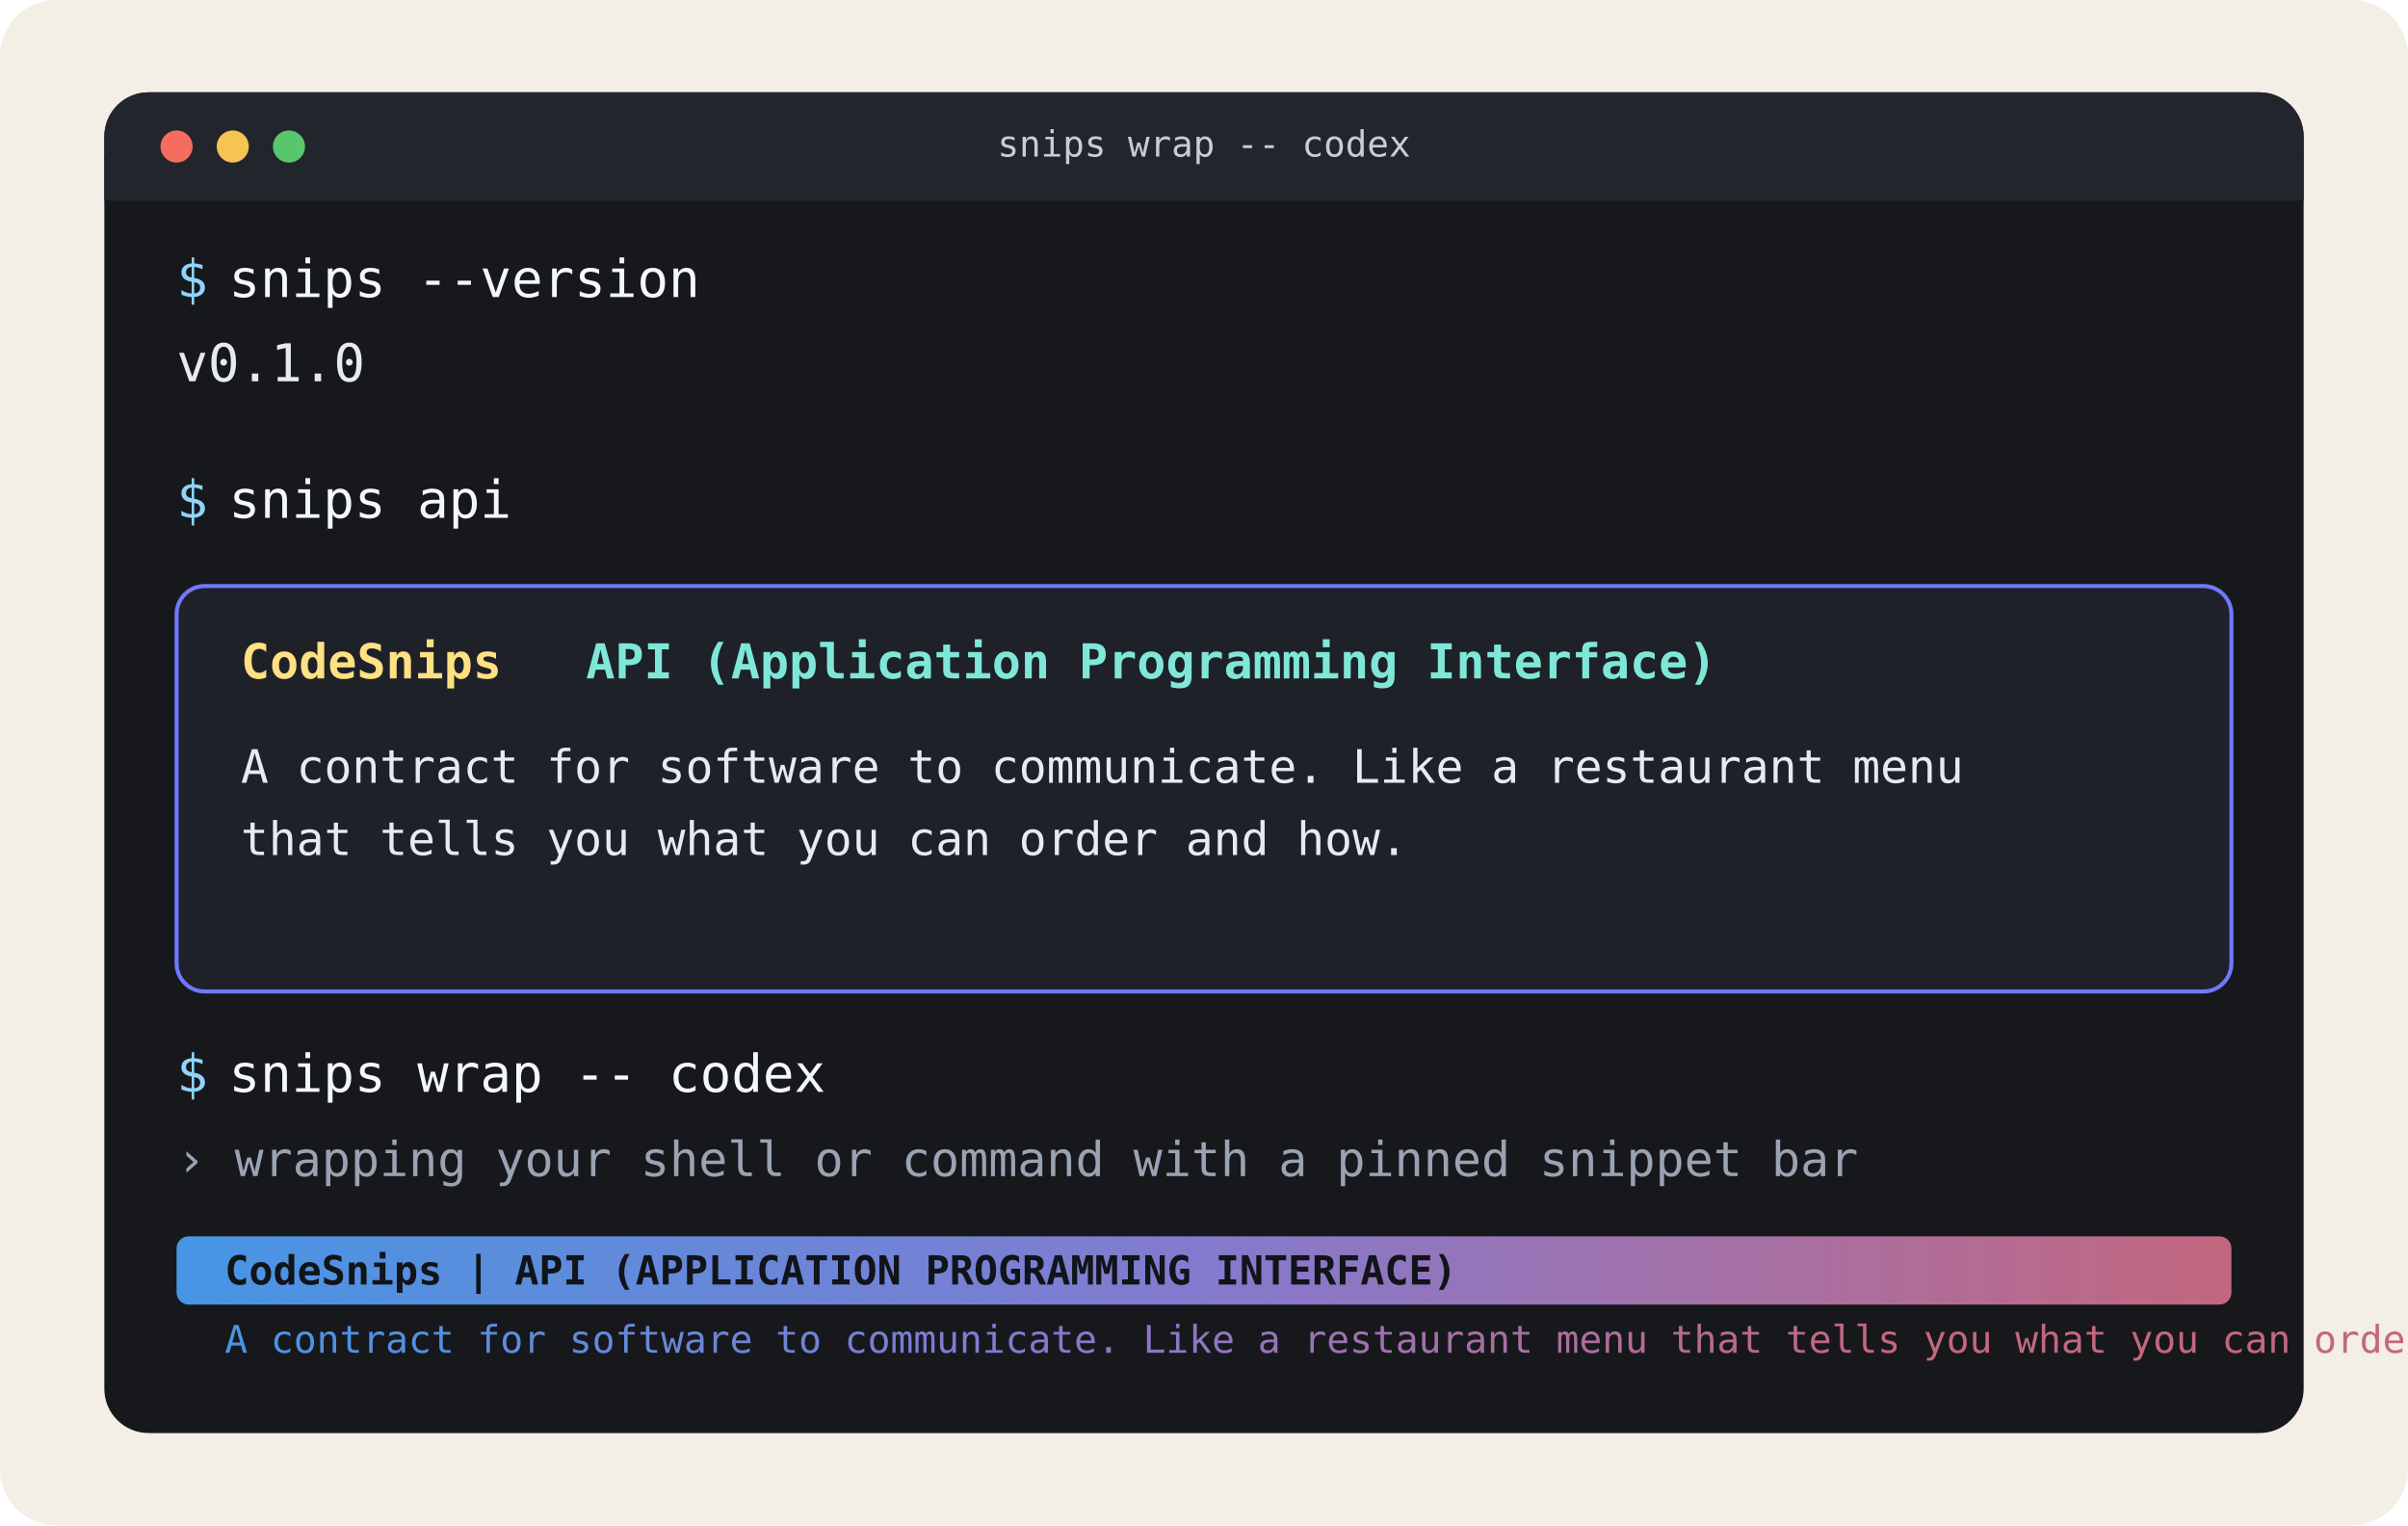
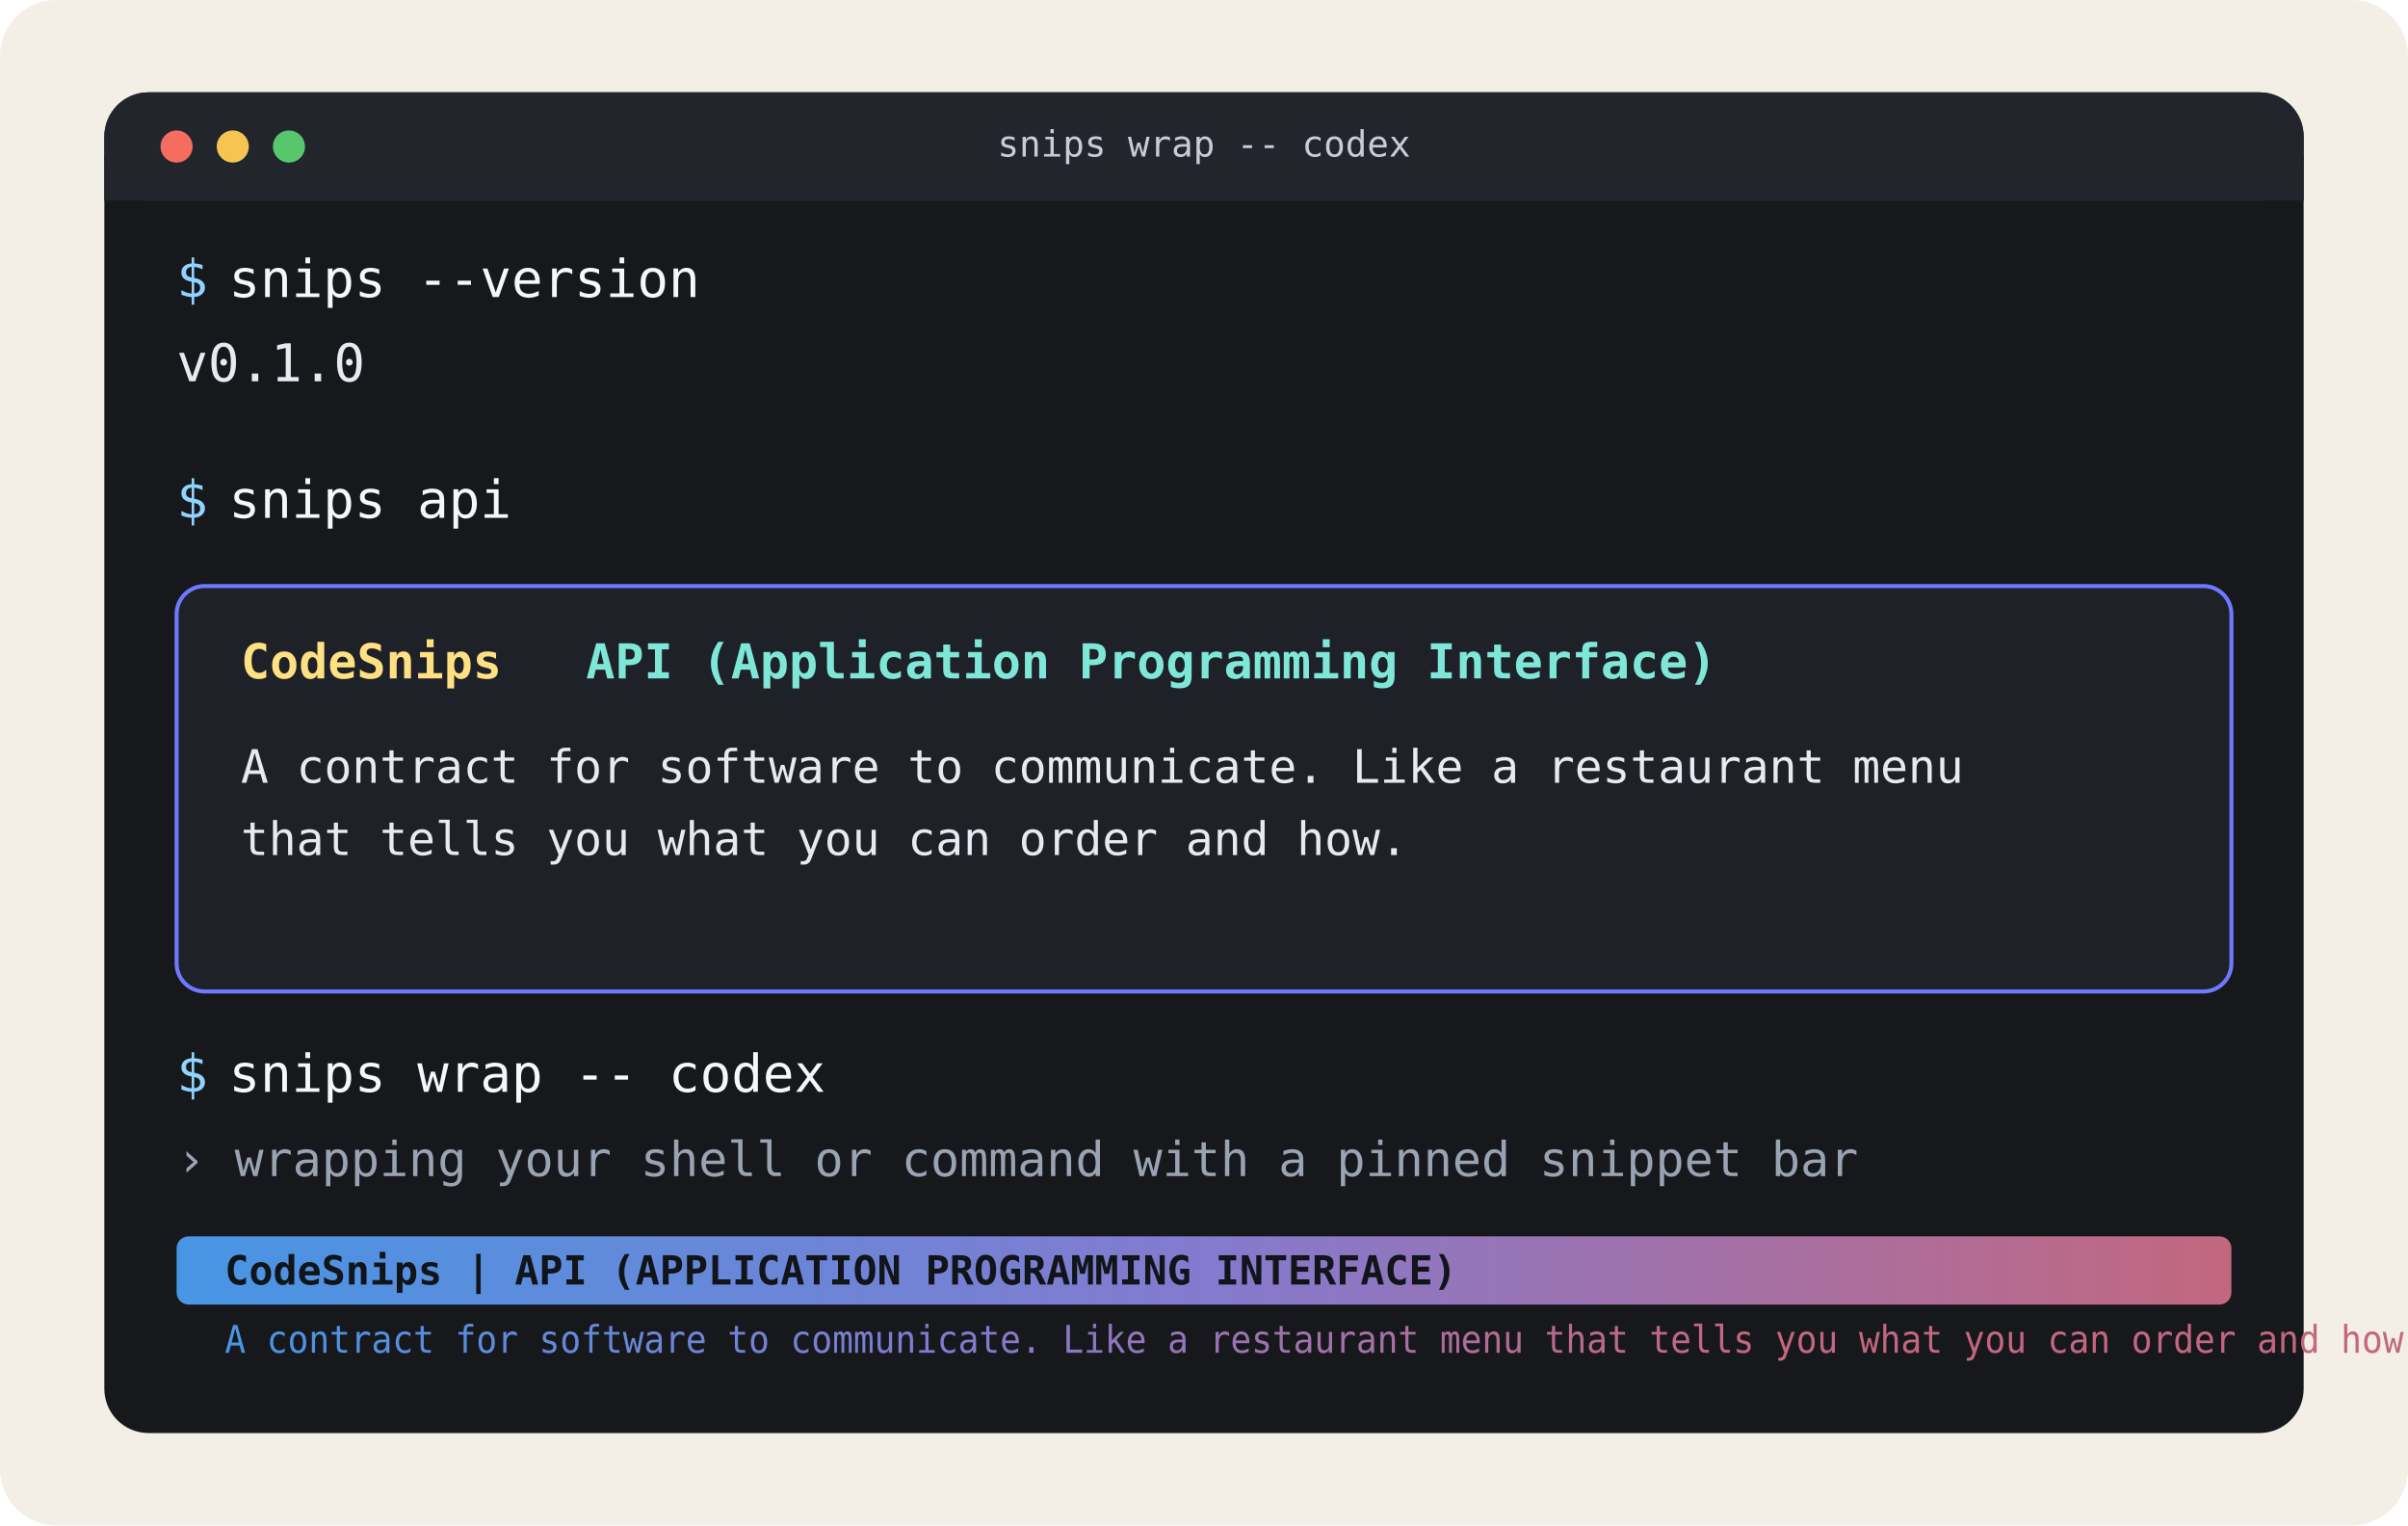
- <svg xmlns="http://www.w3.org/2000/svg" width="1200" height="760" viewBox="0 0 1200 760" fill="none">
-   <defs>
+ <svg xmlns="http://www.w3.org/2000/svg" width="1200" height="760" viewBox="0 0 1200 760" fill="none" version="1.1" id="svg66">
+   <defs id="defs16">
    <linearGradient id="geminiGradient" x1="88" y1="0" x2="1112" y2="0" gradientUnits="userSpaceOnUse">
-       <stop offset="0%" stop-color="#4796E4" />
-       <stop offset="50%" stop-color="#847ACE" />
-       <stop offset="100%" stop-color="#C3677F" />
+       <stop offset="0%" stop-color="#4796E4" id="stop2" />
+       <stop offset="50%" stop-color="#847ACE" id="stop4" />
+       <stop offset="100%" stop-color="#C3677F" id="stop6" />
    </linearGradient>
-     <linearGradient id="geminiTextGradient" x1="112" y1="0" x2="930" y2="0" gradientUnits="userSpaceOnUse">
-       <stop offset="0%" stop-color="#4796E4" />
-       <stop offset="50%" stop-color="#847ACE" />
-       <stop offset="100%" stop-color="#C3677F" />
+     <linearGradient id="geminiTextGradient" x1="112" y1="0" x2="930" y2="0" gradientUnits="userSpaceOnUse" gradientTransform="matrix(0.9553497,0,0,0.9553497,10.24387,0)">
+       <stop offset="0%" stop-color="#4796E4" id="stop9" />
+       <stop offset="50%" stop-color="#847ACE" id="stop11" />
+       <stop offset="100%" stop-color="#C3677F" id="stop13" />
    </linearGradient>
  </defs>
-   <rect width="1200" height="760" rx="28" fill="#F3EEE6" />
-   <rect x="52" y="46" width="1096" height="668" rx="22" fill="#17181C" />
-   <rect x="52" y="46" width="1096" height="54" rx="22" fill="#23252C" />
-   <rect x="52" y="78" width="1096" height="22" fill="#23252C" />
-   <circle cx="88" cy="73" r="8" fill="#F46D5F" />
-   <circle cx="116" cy="73" r="8" fill="#F5C451" />
-   <circle cx="144" cy="73" r="8" fill="#58C66C" />
-   <text x="600" y="78" text-anchor="middle" fill="#C7CCD6" font-family="SFMono-Regular, Menlo, Monaco, Consolas, monospace" font-size="18">snips wrap -- codex</text>
-   <text x="88" y="148" fill="#8FD3FF" font-family="SFMono-Regular, Menlo, Monaco, Consolas, monospace" font-size="26">$</text>
-   <text x="114" y="148" fill="#F4F7FB" font-family="SFMono-Regular, Menlo, Monaco, Consolas, monospace" font-size="26">snips --version</text>
-   <text x="88" y="190" fill="#E7EAF0" font-family="SFMono-Regular, Menlo, Monaco, Consolas, monospace" font-size="26">v0.1.0</text>
-   <text x="88" y="258" fill="#8FD3FF" font-family="SFMono-Regular, Menlo, Monaco, Consolas, monospace" font-size="26">$</text>
-   <text x="114" y="258" fill="#F4F7FB" font-family="SFMono-Regular, Menlo, Monaco, Consolas, monospace" font-size="26">snips api</text>
-   <rect x="88" y="292" width="1024" height="202" rx="14" fill="#1E2128" stroke="#6F79FF" stroke-width="2" />
-   <text x="120" y="338" fill="#FFE082" font-family="SFMono-Regular, Menlo, Monaco, Consolas, monospace" font-size="24" font-weight="700">CodeSnips</text>
-   <text x="292" y="338" fill="#7FE7D8" font-family="SFMono-Regular, Menlo, Monaco, Consolas, monospace" font-size="24" font-weight="700">API (Application Programming Interface)</text>
-   <text x="120" y="390" fill="#E7EAF0" font-family="SFMono-Regular, Menlo, Monaco, Consolas, monospace" font-size="23">A contract for software to communicate. Like a restaurant menu</text>
-   <text x="120" y="426" fill="#E7EAF0" font-family="SFMono-Regular, Menlo, Monaco, Consolas, monospace" font-size="23">that tells you what you can order and how.</text>
-   <text x="88" y="544" fill="#8FD3FF" font-family="SFMono-Regular, Menlo, Monaco, Consolas, monospace" font-size="26">$</text>
-   <text x="114" y="544" fill="#F4F7FB" font-family="SFMono-Regular, Menlo, Monaco, Consolas, monospace" font-size="26">snips wrap -- codex</text>
-   <text x="88" y="586" fill="#9AA3B2" font-family="SFMono-Regular, Menlo, Monaco, Consolas, monospace" font-size="24">› wrapping your shell or command with a pinned snippet bar</text>
-   <rect x="88" y="616" width="1024" height="34" rx="6" fill="url(#geminiGradient)" />
-   <text x="112" y="640" fill="#111419" font-family="SFMono-Regular, Menlo, Monaco, Consolas, monospace" font-size="20" font-weight="700">CodeSnips | API (APPLICATION PROGRAMMING INTERFACE)</text>
-   <text x="112" y="674" fill="url(#geminiTextGradient)" font-family="SFMono-Regular, Menlo, Monaco, Consolas, monospace" font-size="19">A contract for software to communicate. Like a restaurant menu that tells you what you can order and how.</text>
+   <rect width="1200" height="760" rx="28" fill="#F3EEE6" id="rect18" />
+   <rect x="52" y="46" width="1096" height="668" rx="22" fill="#17181C" id="rect20" />
+   <rect x="52" y="46" width="1096" height="54" rx="22" fill="#23252C" id="rect22" />
+   <rect x="52" y="78" width="1096" height="22" fill="#23252C" id="rect24" />
+   <circle cx="88" cy="73" r="8" fill="#F46D5F" id="circle26" />
+   <circle cx="116" cy="73" r="8" fill="#F5C451" id="circle28" />
+   <circle cx="144" cy="73" r="8" fill="#58C66C" id="circle30" />
+   <text x="600" y="78" text-anchor="middle" fill="#C7CCD6" font-family="SFMono-Regular, Menlo, Monaco, Consolas, monospace" font-size="18" id="text32">snips wrap -- codex</text>
+   <text x="88" y="148" fill="#8FD3FF" font-family="SFMono-Regular, Menlo, Monaco, Consolas, monospace" font-size="26" id="text34">$</text>
+   <text x="114" y="148" fill="#F4F7FB" font-family="SFMono-Regular, Menlo, Monaco, Consolas, monospace" font-size="26" id="text36">snips --version</text>
+   <text x="88" y="190" fill="#E7EAF0" font-family="SFMono-Regular, Menlo, Monaco, Consolas, monospace" font-size="26" id="text38">v0.1.0</text>
+   <text x="88" y="258" fill="#8FD3FF" font-family="SFMono-Regular, Menlo, Monaco, Consolas, monospace" font-size="26" id="text40">$</text>
+   <text x="114" y="258" fill="#F4F7FB" font-family="SFMono-Regular, Menlo, Monaco, Consolas, monospace" font-size="26" id="text42">snips api</text>
+   <rect x="88" y="292" width="1024" height="202" rx="14" fill="#1E2128" stroke="#6F79FF" stroke-width="2" id="rect44" />
+   <text x="120" y="338" fill="#FFE082" font-family="SFMono-Regular, Menlo, Monaco, Consolas, monospace" font-size="24" font-weight="700" id="text46">CodeSnips</text>
+   <text x="292" y="338" fill="#7FE7D8" font-family="SFMono-Regular, Menlo, Monaco, Consolas, monospace" font-size="24" font-weight="700" id="text48">API (Application Programming Interface)</text>
+   <text x="120" y="390" fill="#E7EAF0" font-family="SFMono-Regular, Menlo, Monaco, Consolas, monospace" font-size="23" id="text50">A contract for software to communicate. Like a restaurant menu</text>
+   <text x="120" y="426" fill="#E7EAF0" font-family="SFMono-Regular, Menlo, Monaco, Consolas, monospace" font-size="23" id="text52">that tells you what you can order and how.</text>
+   <text x="88" y="544" fill="#8FD3FF" font-family="SFMono-Regular, Menlo, Monaco, Consolas, monospace" font-size="26" id="text54">$</text>
+   <text x="114" y="544" fill="#F4F7FB" font-family="SFMono-Regular, Menlo, Monaco, Consolas, monospace" font-size="26" id="text56">snips wrap -- codex</text>
+   <text x="88" y="586" fill="#9AA3B2" font-family="SFMono-Regular, Menlo, Monaco, Consolas, monospace" font-size="24" id="text58">› wrapping your shell or command with a pinned snippet bar</text>
+   <rect x="88" y="616" width="1024" height="34" rx="6" fill="url(#geminiGradient)" id="rect60" />
+   <text x="112" y="640" fill="#111419" font-family="SFMono-Regular, Menlo, Monaco, Consolas, monospace" font-size="20" font-weight="700" id="text62">CodeSnips | API (APPLICATION PROGRAMMING INTERFACE)</text>
+   <text x="117.243" y="643.906" fill="url(#geminiTextGradient)" font-family="SFMono-Regular, Menlo, Monaco, Consolas, monospace" font-size="18.152px" id="text64" style="fill:url(#geminiTextGradient);stroke-width:0.955" transform="scale(0.9553497,1.046737)">A contract for software to communicate. Like a restaurant menu that tells you what you can order and how.</text>
</svg>
